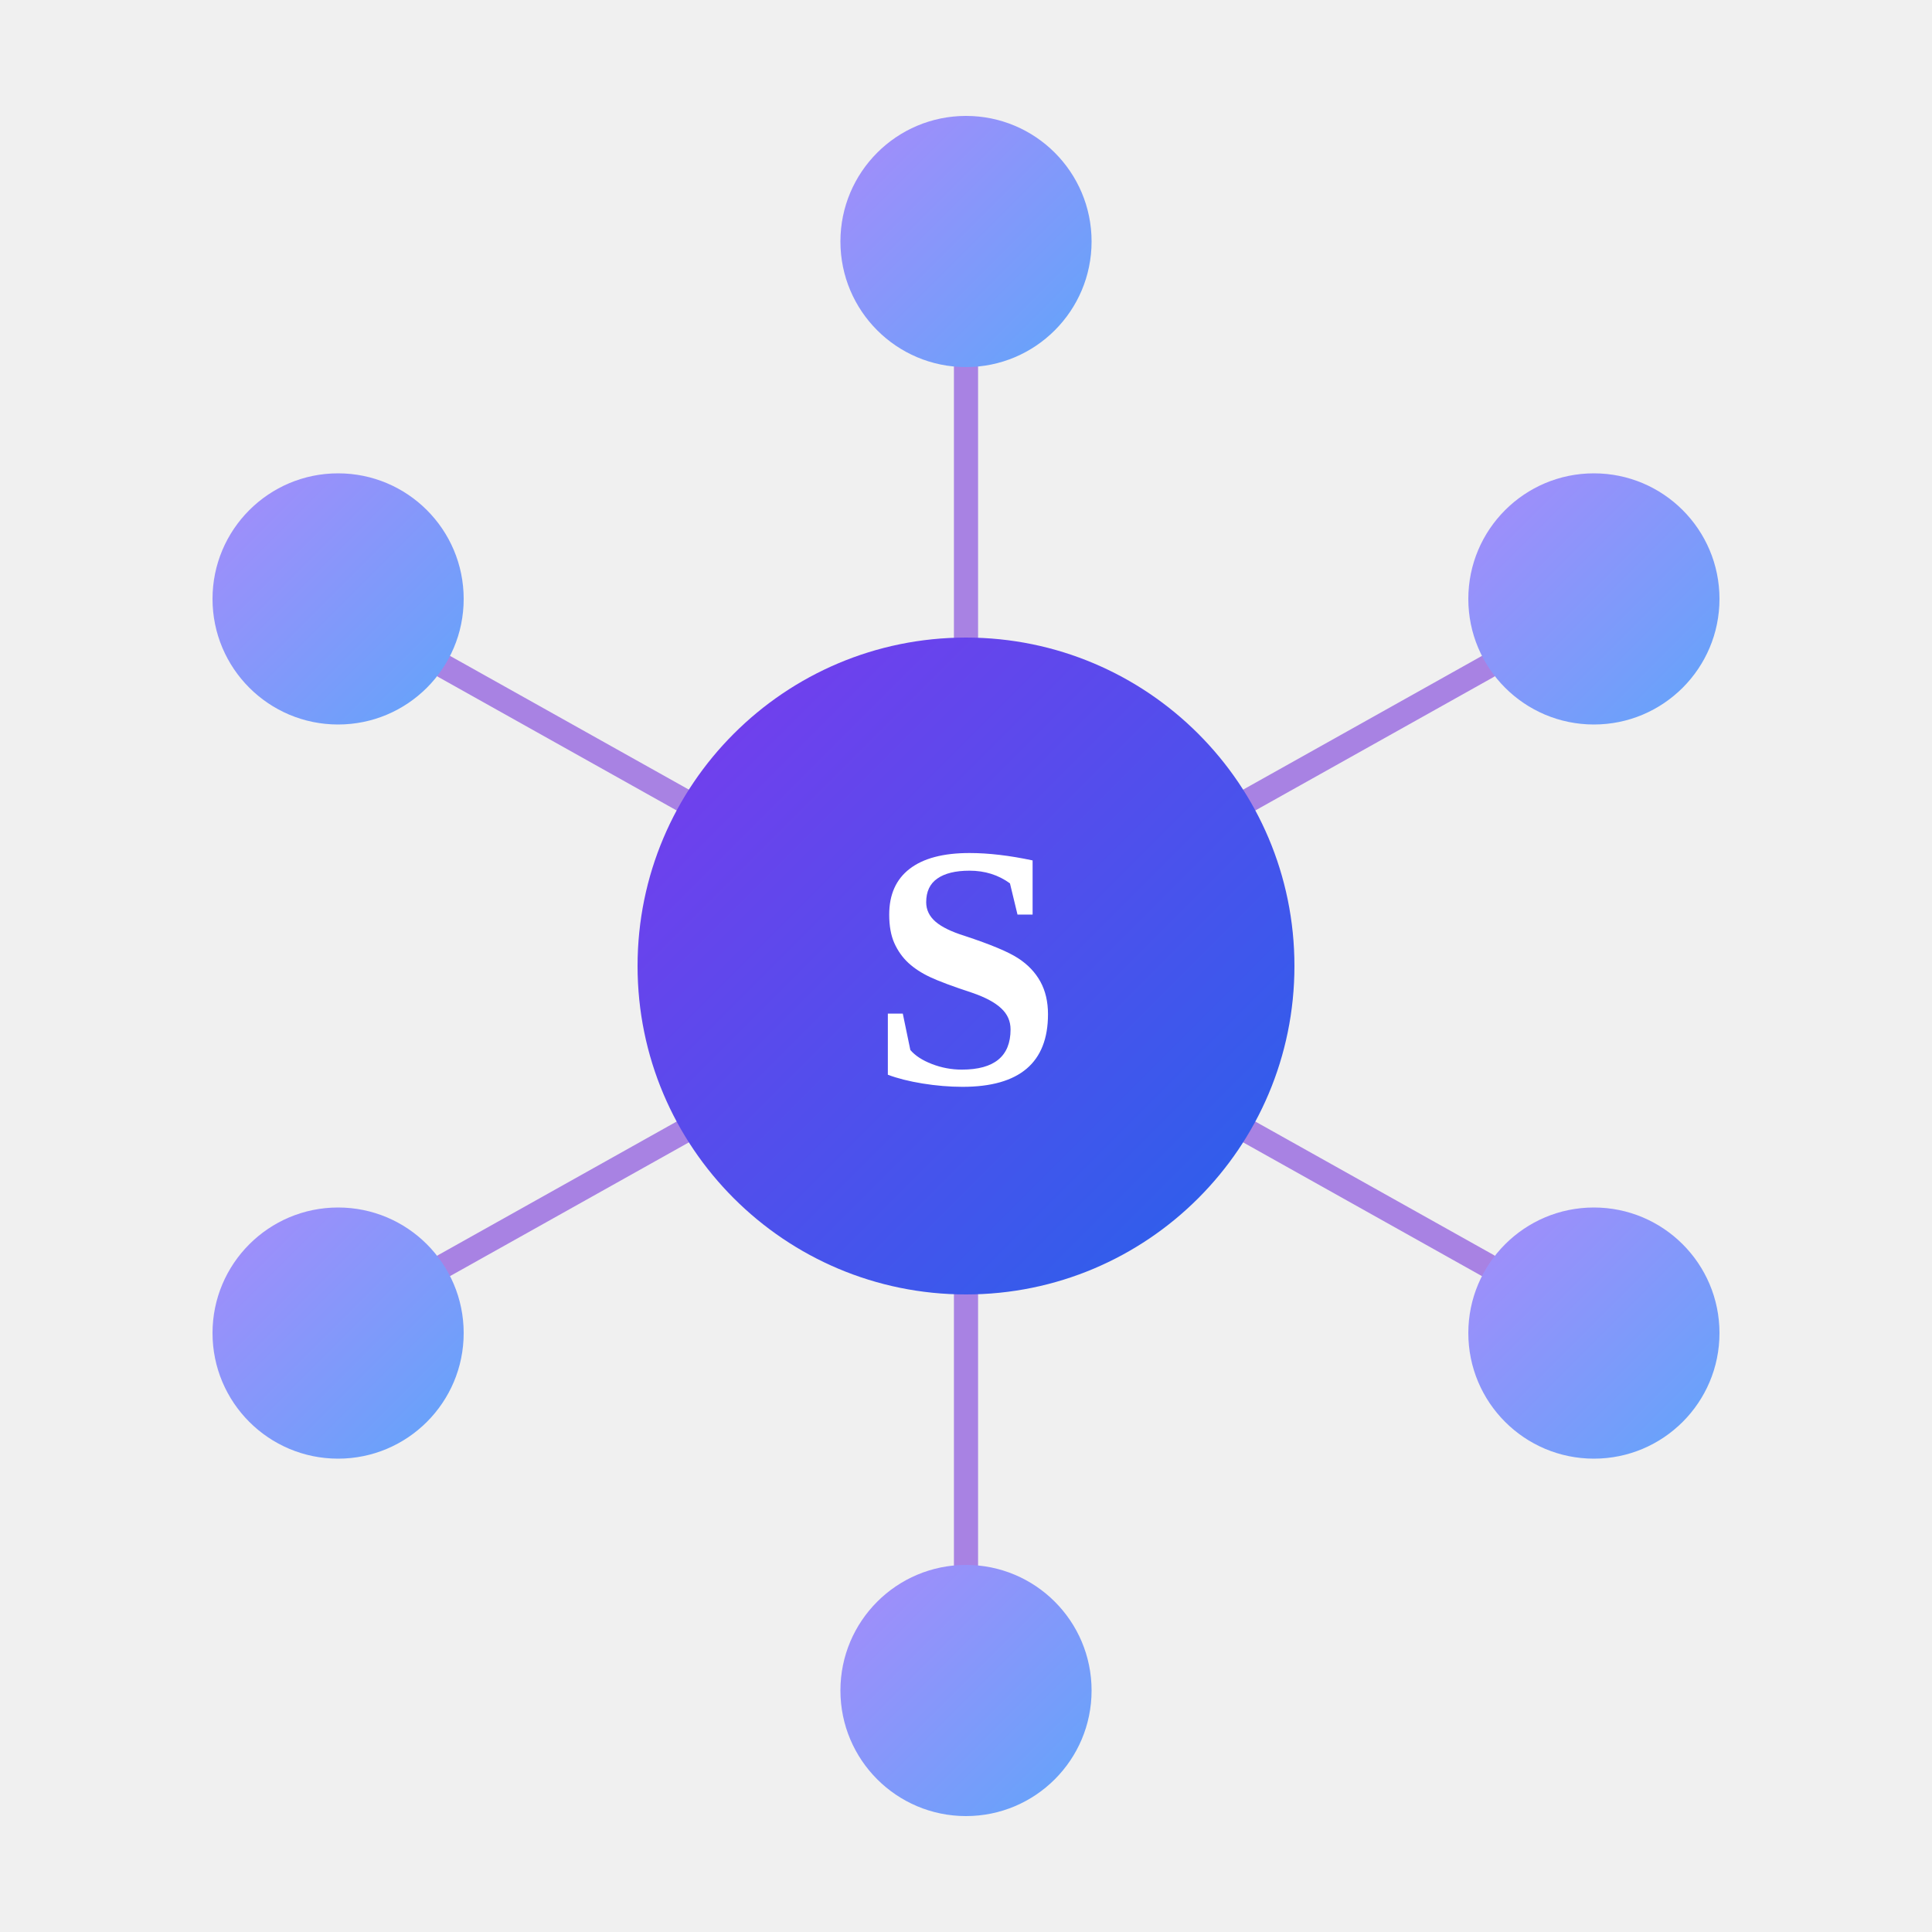
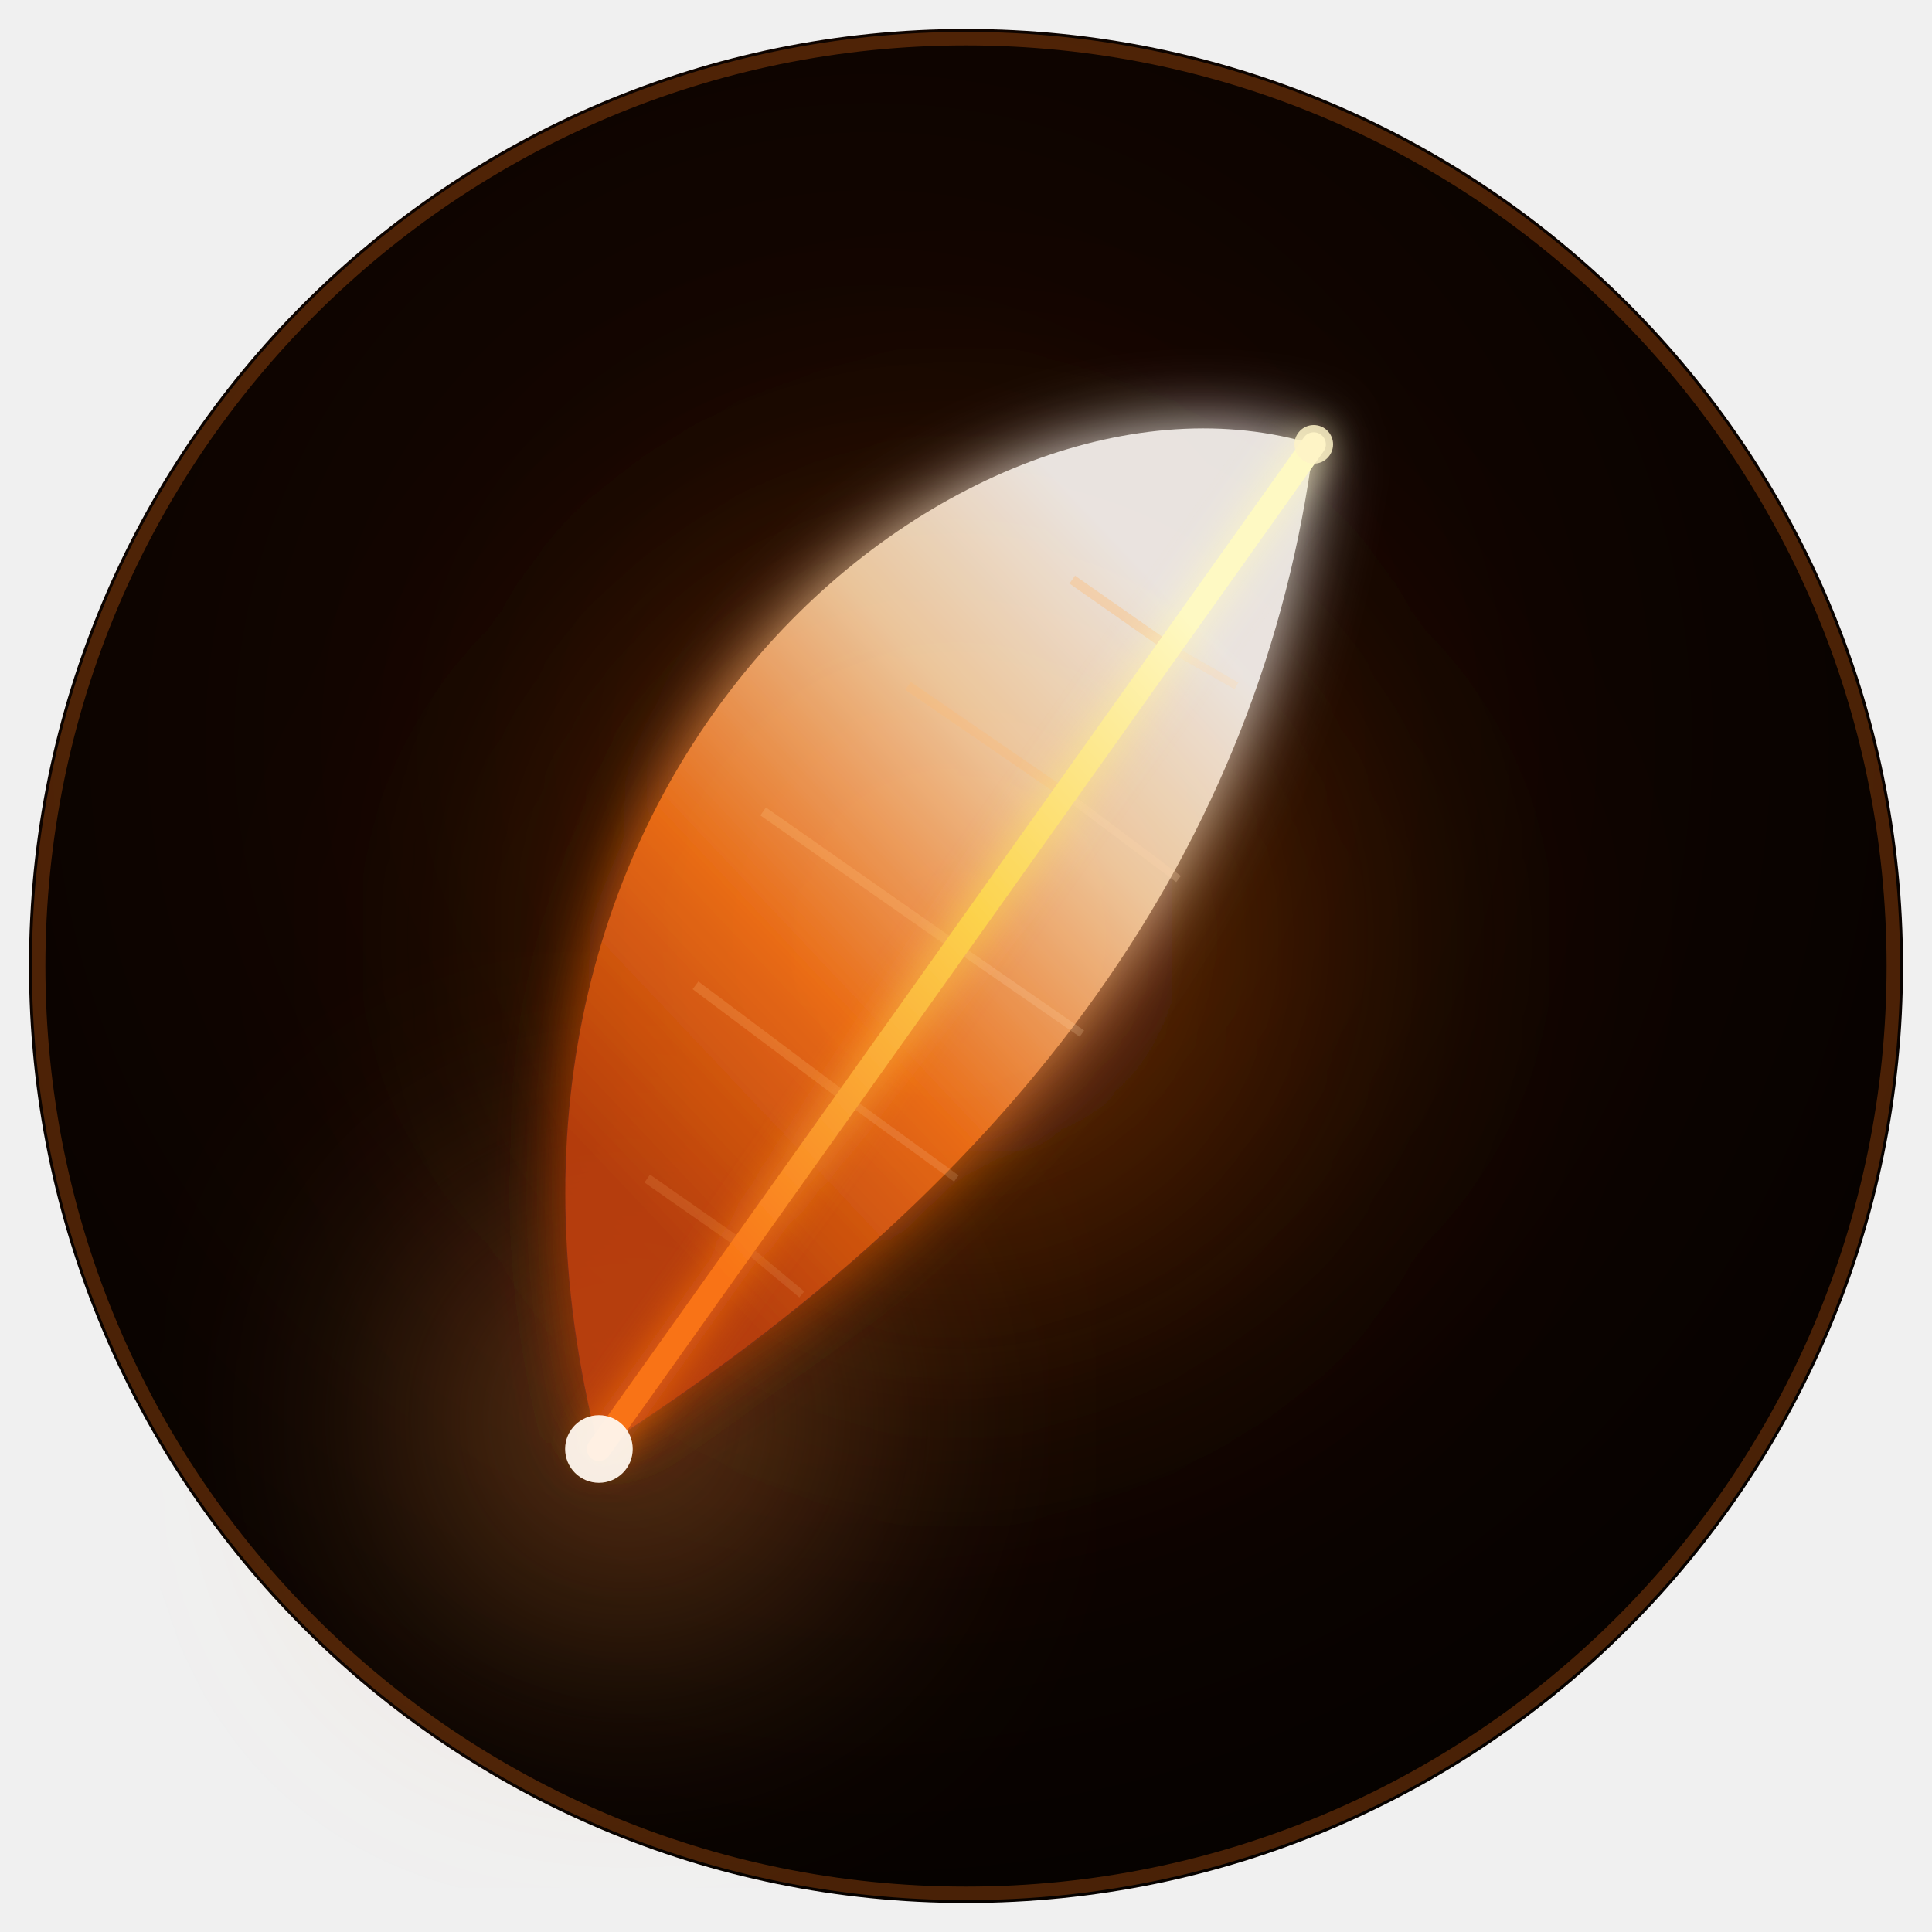
<svg xmlns="http://www.w3.org/2000/svg" viewBox="0 0 200 200" width="200" height="200">
  <defs>
-     <linearGradient id="hub" x1="0%" y1="0%" x2="100%" y2="100%">
-       <stop offset="0%" stop-color="#7c3aed" />
-       <stop offset="100%" stop-color="#2563eb" />
+     <radialGradient id="bg" cx="45%" cy="38%" r="68%">
+       <stop offset="0%" stop-color="#1a0800" />
+       <stop offset="100%" stop-color="#040100" />
+     </radialGradient>
+     <radialGradient id="glow-orb" cx="50%" cy="50%" r="50%">
+       <stop offset="0%" stop-color="#f97316" stop-opacity="0.50" />
+       <stop offset="100%" stop-color="#ea580c" stop-opacity="0" />
+     </radialGradient>
+     <linearGradient id="feather-grad" x1="78%" y1="14%" x2="22%" y2="86%">
+       <stop offset="0%" stop-color="#fffbf7" />
+       <stop offset="28%" stop-color="#fed7aa" />
+       <stop offset="65%" stop-color="#f97316" />
+       <stop offset="100%" stop-color="#c2410c" />
    </linearGradient>
-     <linearGradient id="node" x1="0%" y1="0%" x2="100%" y2="100%">
-       <stop offset="0%" stop-color="#a78bfa" />
-       <stop offset="100%" stop-color="#60a5fa" />
+     <linearGradient id="shaft-grad" x1="78%" y1="14%" x2="22%" y2="86%">
+       <stop offset="0%" stop-color="#fef9c3" />
+       <stop offset="45%" stop-color="#fcd34d" />
+       <stop offset="100%" stop-color="#f97316" />
    </linearGradient>
+     <filter id="glow-blur" x="-60%" y="-60%" width="220%" height="220%">
+       <feGaussianBlur stdDeviation="14" />
+     </filter>
+     <filter id="feather-glow" x="-18%" y="-18%" width="136%" height="136%">
+       <feGaussianBlur stdDeviation="3.5" result="blur" />
+       <feMerge>
+         <feMergeNode in="blur" />
+         <feMergeNode in="SourceGraphic" />
+       </feMerge>
+     </filter>
+     <filter id="shaft-glow" x="-35%" y="-35%" width="170%" height="170%">
+       <feGaussianBlur stdDeviation="2" result="blur" />
+       <feMerge>
+         <feMergeNode in="blur" />
+         <feMergeNode in="SourceGraphic" />
+       </feMerge>
+     </filter>
  </defs>
-   <line x1="100" y1="66" x2="100" y2="38" stroke="#6d28d9" stroke-width="2.5" stroke-linecap="round" opacity="0.55" />
-   <line x1="129" y1="83" x2="154" y2="69" stroke="#6d28d9" stroke-width="2.5" stroke-linecap="round" opacity="0.55" />
-   <line x1="129" y1="117" x2="154" y2="131" stroke="#6d28d9" stroke-width="2.5" stroke-linecap="round" opacity="0.55" />
-   <line x1="100" y1="134" x2="100" y2="162" stroke="#6d28d9" stroke-width="2.5" stroke-linecap="round" opacity="0.55" />
-   <line x1="71" y1="117" x2="46" y2="131" stroke="#6d28d9" stroke-width="2.5" stroke-linecap="round" opacity="0.55" />
-   <line x1="71" y1="83" x2="46" y2="69" stroke="#6d28d9" stroke-width="2.5" stroke-linecap="round" opacity="0.55" />
-   <circle cx="100" cy="25" r="13" fill="url(#node)" />
-   <circle cx="165" cy="62" r="13" fill="url(#node)" />
-   <circle cx="165" cy="138" r="13" fill="url(#node)" />
-   <circle cx="100" cy="175" r="13" fill="url(#node)" />
-   <circle cx="35" cy="138" r="13" fill="url(#node)" />
-   <circle cx="35" cy="62" r="13" fill="url(#node)" />
-   <circle cx="100" cy="100" r="34" fill="url(#hub)" />
-   <text x="100" y="100" text-anchor="middle" dominant-baseline="central" font-family="Georgia, 'Times New Roman', serif" font-size="36" font-weight="bold" fill="white">S</text>
+   <circle cx="100" cy="100" r="97" fill="url(#bg)" />
+   <circle cx="99" cy="97" r="54" fill="url(#glow-orb)" filter="url(#glow-blur)" />
+   <circle cx="65" cy="147" r="22" fill="#fb923c" opacity="0.35" filter="url(#glow-blur)" />
+   <path d="M 136 46 C 100 35, 44 80, 62 150 Q 128 108 136 46 Z" fill="url(#feather-grad)" filter="url(#feather-glow)" opacity="0.90" />
+   <line x1="121" y1="67" x2="111" y2="60" stroke="#fdba74" stroke-width="1" opacity="0.38" />
+   <line x1="110" y1="82" x2="94" y2="71" stroke="#fdba74" stroke-width="1" opacity="0.33" />
+   <line x1="99" y1="98" x2="79" y2="84" stroke="#fdba74" stroke-width="1" opacity="0.28" />
+   <line x1="88" y1="114" x2="72" y2="102" stroke="#fdba74" stroke-width="1" opacity="0.22" />
+   <line x1="77" y1="129" x2="67" y2="122" stroke="#fdba74" stroke-width="1" opacity="0.16" />
+   <line x1="121" y1="67" x2="128" y2="71" stroke="#fed7aa" stroke-width="0.8" opacity="0.28" />
+   <line x1="110" y1="82" x2="122" y2="91" stroke="#fed7aa" stroke-width="0.8" opacity="0.24" />
+   <line x1="99" y1="98" x2="112" y2="107" stroke="#fed7aa" stroke-width="0.8" opacity="0.20" />
+   <line x1="88" y1="114" x2="99" y2="122" stroke="#fed7aa" stroke-width="0.8" opacity="0.16" />
+   <line x1="77" y1="129" x2="83" y2="134" stroke="#fed7aa" stroke-width="0.8" opacity="0.12" />
+   <line x1="136" y1="46" x2="62" y2="150" stroke="url(#shaft-grad)" stroke-width="2.5" stroke-linecap="round" filter="url(#shaft-glow)" />
+   <circle cx="62" cy="150" r="3.5" fill="#fff7ed" opacity="0.95" />
+   <circle cx="136" cy="46" r="2" fill="#fef3c7" opacity="0.85" />
+   <circle cx="100" cy="100" r="96" fill="none" stroke="#f97316" stroke-width="1.4" opacity="0.28" />
</svg>
